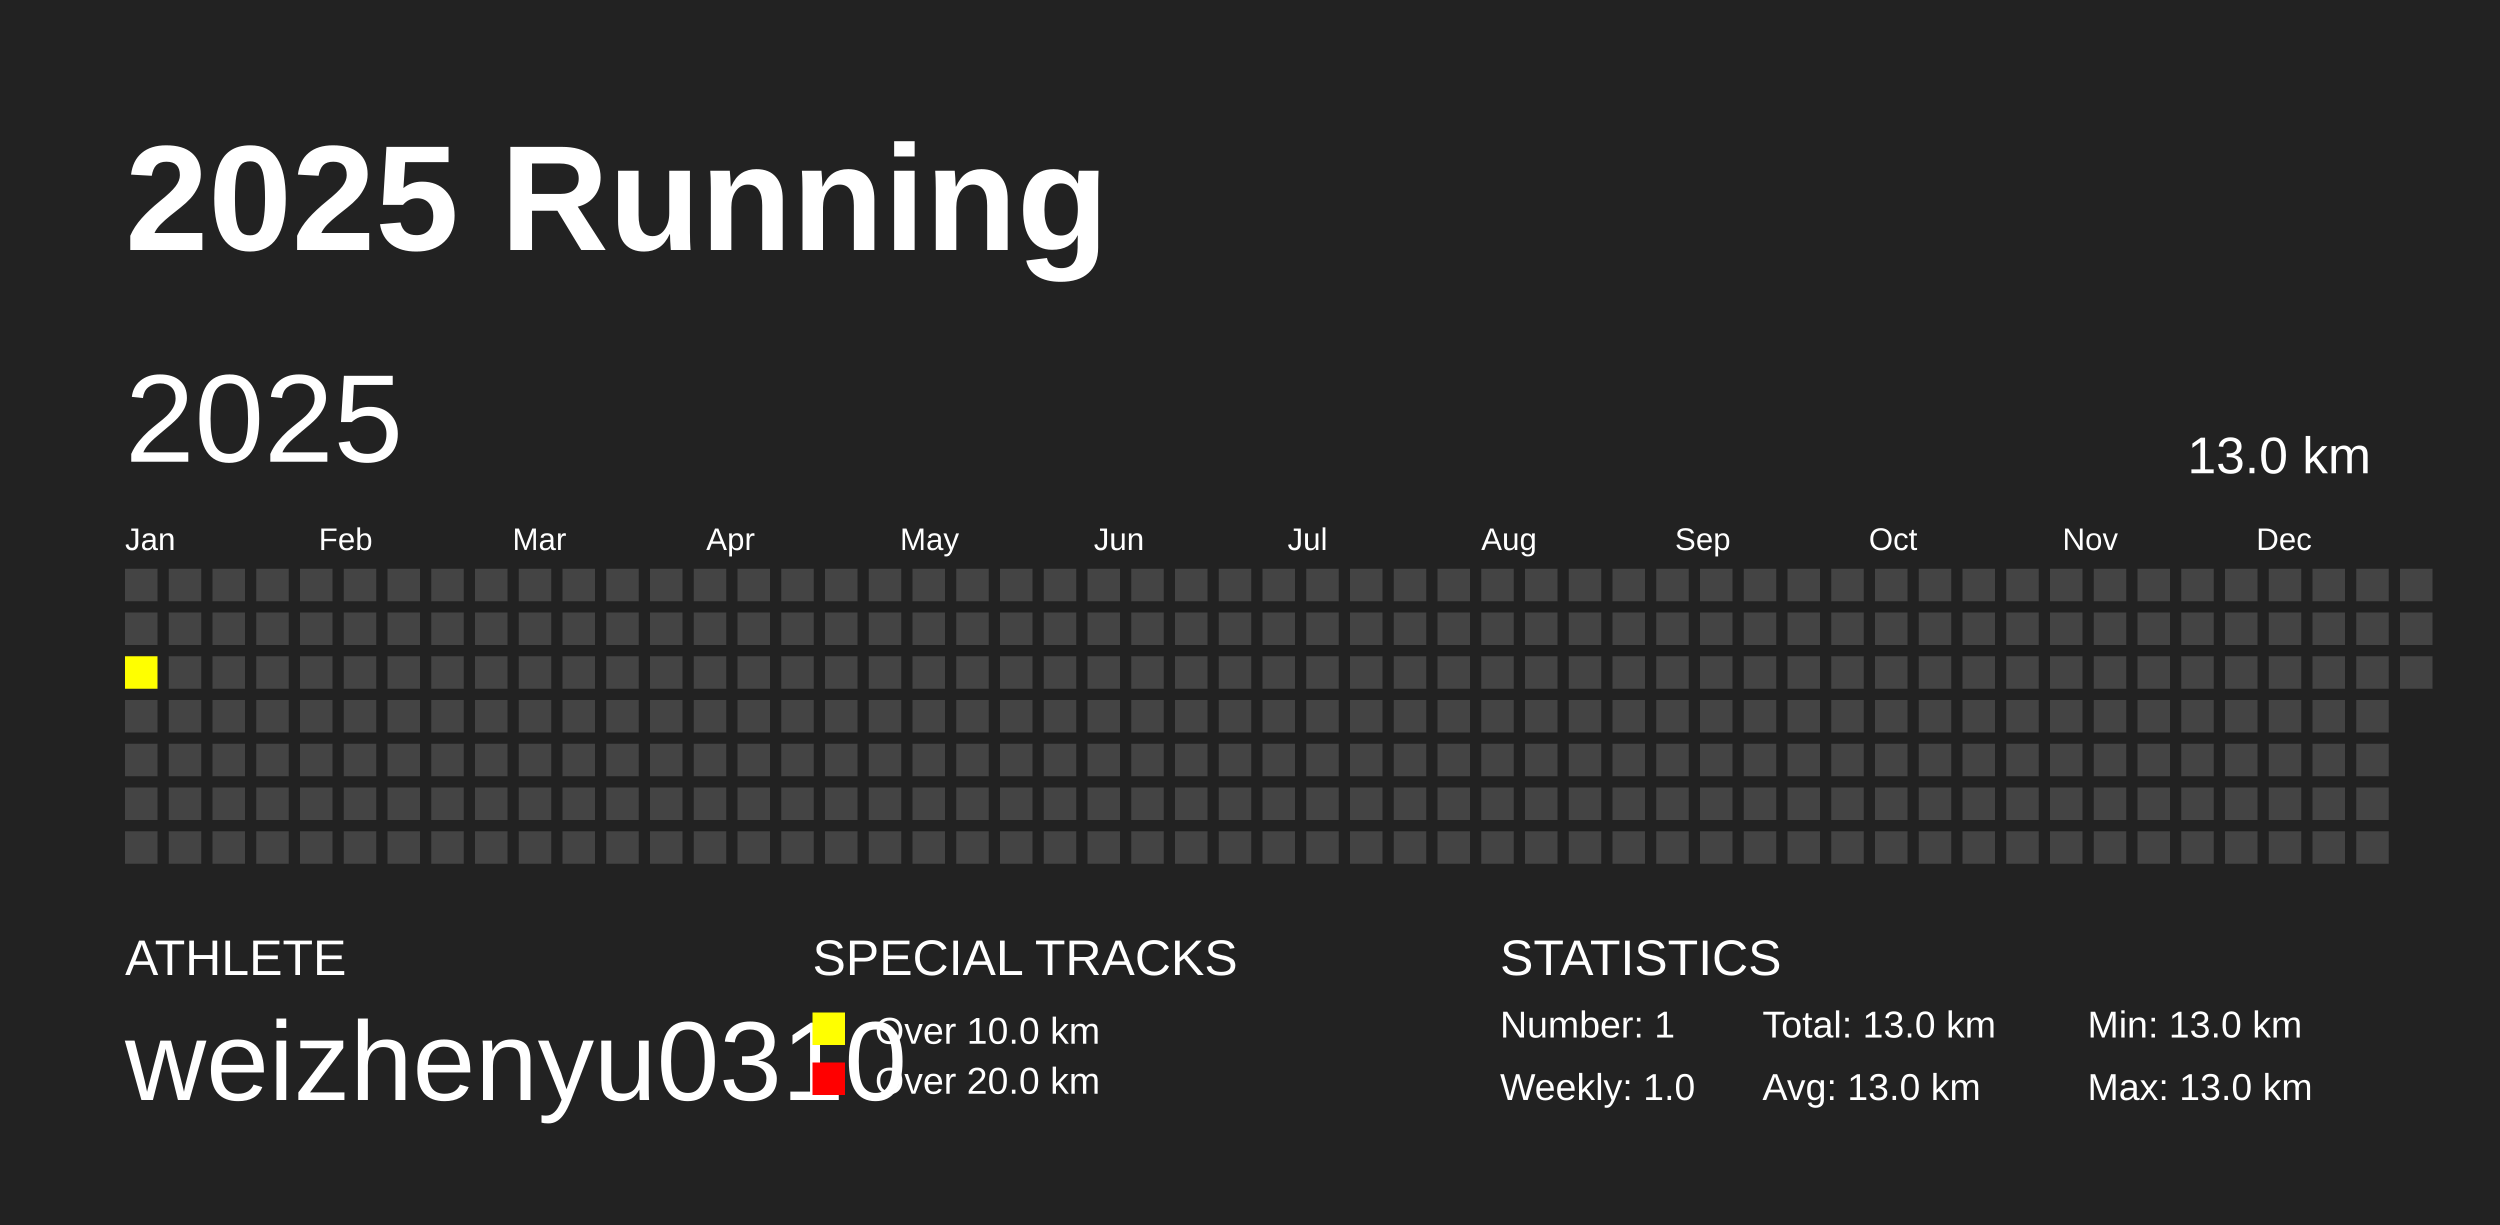
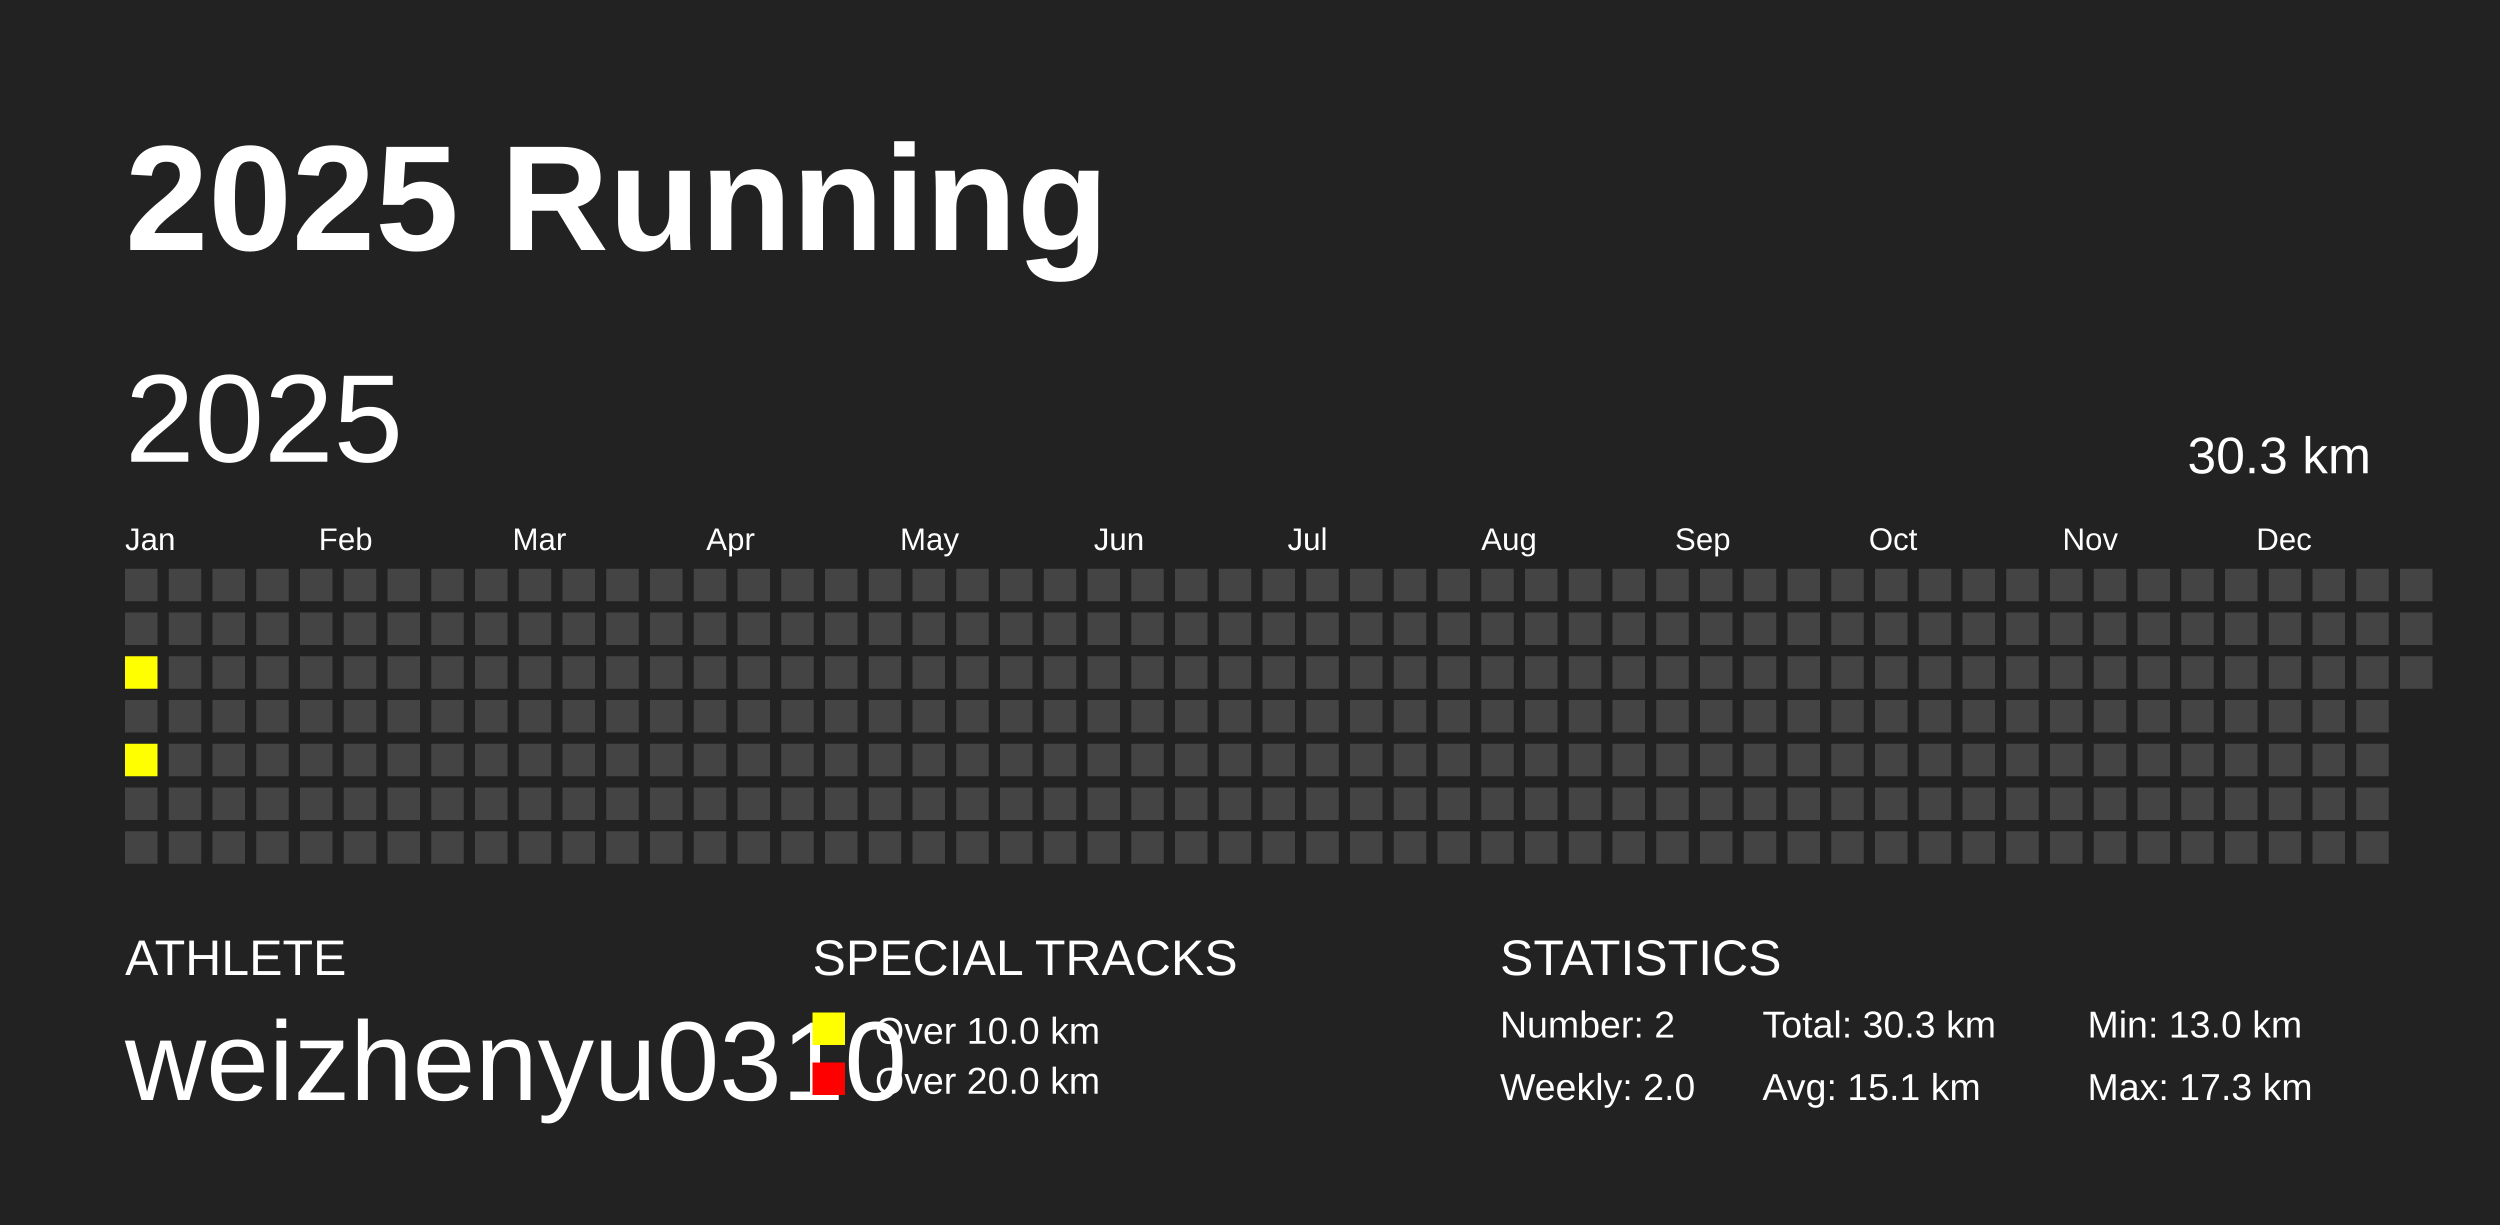
<svg xmlns="http://www.w3.org/2000/svg" baseProfile="full" height="98mm" version="1.1" viewBox="0,0,200,98" width="200mm">
  <defs />
  <rect fill="#222222" height="98" width="200" x="0" y="0" />
  <text fill="#FFFFFF" style="font-size:12px; font-family:Arial; font-weight:bold;" x="10" y="20">2025 Running</text>
  <text fill="#FFFFFF" style="font-size:4px; font-family:Arial" x="10" y="78">ATHLETE</text>
  <text fill="#FFFFFF" style="font-size:9px; font-family:Arial" x="10" y="88">weizhenyu0310</text>
  <text fill="#FFFFFF" style="font-size:4px; font-family:Arial" x="65" y="78">SPECIAL TRACKS</text>
  <rect fill="yellow" height="2.6" width="2.6" x="65" y="81" />
  <text fill="#FFFFFF" style="font-size:3px; font-family:Arial" x="70" y="83.5">Over 10.0 km</text>
  <rect fill="red" height="2.6" width="2.6" x="65" y="85" />
  <text fill="#FFFFFF" style="font-size:3px; font-family:Arial" x="70" y="87.5">Over 20.0 km</text>
  <text fill="#FFFFFF" style="font-size:4px; font-family:Arial" x="120" y="78">STATISTICS</text>
-   <text fill="#FFFFFF" style="font-size:3px; font-family:Arial" x="120" y="83">Number: 1</text>
-   <text fill="#FFFFFF" style="font-size:3px; font-family:Arial" x="120" y="88">Weekly: 1.0</text>
-   <text fill="#FFFFFF" style="font-size:3px; font-family:Arial" x="141" y="83">Total: 13.0 km</text>
-   <text fill="#FFFFFF" style="font-size:3px; font-family:Arial" x="141" y="88">Avg: 13.0 km</text>
+   <text fill="#FFFFFF" style="font-size:3px; font-family:Arial" x="120" y="83">Number: 2</text>
+   <text fill="#FFFFFF" style="font-size:3px; font-family:Arial" x="120" y="88">Weekly: 2.0</text>
+   <text fill="#FFFFFF" style="font-size:3px; font-family:Arial" x="141" y="83">Total: 30.3 km</text>
+   <text fill="#FFFFFF" style="font-size:3px; font-family:Arial" x="141" y="88">Avg: 15.1 km</text>
  <text fill="#FFFFFF" style="font-size:3px; font-family:Arial" x="167" y="83">Min: 13.0 km</text>
-   <text fill="#FFFFFF" style="font-size:3px; font-family:Arial" x="167" y="88">Max: 13.0 km</text>
+   <text fill="#FFFFFF" style="font-size:3px; font-family:Arial" x="167" y="88">Max: 17.3 km</text>
  <text dominant-baseline="hanging" fill="#FFFFFF" style="font-size:10.0px; font-family:Arial;" x="10" y="30">2025</text>
-   <text dominant-baseline="hanging" fill="#FFFFFF" style="font-size:4.125px; font-family:Arial;" x="175" y="35">13.0 km</text>
+   <text dominant-baseline="hanging" fill="#FFFFFF" style="font-size:4.125px; font-family:Arial;" x="175" y="35">30.3 km</text>
  <text fill="#FFFFFF" style="font-size:2.5px; font-family:Arial" x="10.0" y="44">Jan</text>
  <text fill="#FFFFFF" style="font-size:2.5px; font-family:Arial" x="25.5" y="44">Feb</text>
  <text fill="#FFFFFF" style="font-size:2.5px; font-family:Arial" x="41.0" y="44">Mar</text>
  <text fill="#FFFFFF" style="font-size:2.5px; font-family:Arial" x="56.5" y="44">Apr</text>
  <text fill="#FFFFFF" style="font-size:2.5px; font-family:Arial" x="72.0" y="44">May</text>
  <text fill="#FFFFFF" style="font-size:2.5px; font-family:Arial" x="87.5" y="44">Jun</text>
  <text fill="#FFFFFF" style="font-size:2.5px; font-family:Arial" x="103.0" y="44">Jul</text>
  <text fill="#FFFFFF" style="font-size:2.5px; font-family:Arial" x="118.5" y="44">Aug</text>
  <text fill="#FFFFFF" style="font-size:2.5px; font-family:Arial" x="134.0" y="44">Sep</text>
  <text fill="#FFFFFF" style="font-size:2.5px; font-family:Arial" x="149.5" y="44">Oct</text>
  <text fill="#FFFFFF" style="font-size:2.5px; font-family:Arial" x="165.0" y="44">Nov</text>
  <text fill="#FFFFFF" style="font-size:2.5px; font-family:Arial" x="180.5" y="44">Dec</text>
  <rect fill="#444444" height="2.6" width="2.6" x="10.0" y="45.5" />
  <rect fill="#444444" height="2.6" width="2.6" x="10.0" y="49.0" />
  <rect fill="yellow" height="2.6" width="2.6" x="10.0" y="52.5" />
  <rect fill="#444444" height="2.6" width="2.6" x="10.0" y="56.0" />
-   <rect fill="#444444" height="2.6" width="2.6" x="10.0" y="59.5" />
+   <rect fill="yellow" height="2.6" width="2.6" x="10.0" y="59.5" />
  <rect fill="#444444" height="2.6" width="2.6" x="10.0" y="63.0" />
  <rect fill="#444444" height="2.6" width="2.6" x="10.0" y="66.5" />
  <rect fill="#444444" height="2.6" width="2.6" x="13.5" y="45.5" />
  <rect fill="#444444" height="2.6" width="2.6" x="13.5" y="49.0" />
  <rect fill="#444444" height="2.6" width="2.6" x="13.5" y="52.5" />
  <rect fill="#444444" height="2.6" width="2.6" x="13.5" y="56.0" />
  <rect fill="#444444" height="2.6" width="2.6" x="13.5" y="59.5" />
  <rect fill="#444444" height="2.6" width="2.6" x="13.5" y="63.0" />
  <rect fill="#444444" height="2.6" width="2.6" x="13.5" y="66.5" />
  <rect fill="#444444" height="2.6" width="2.6" x="17.0" y="45.5" />
  <rect fill="#444444" height="2.6" width="2.6" x="17.0" y="49.0" />
  <rect fill="#444444" height="2.6" width="2.6" x="17.0" y="52.5" />
  <rect fill="#444444" height="2.6" width="2.6" x="17.0" y="56.0" />
  <rect fill="#444444" height="2.6" width="2.6" x="17.0" y="59.5" />
  <rect fill="#444444" height="2.6" width="2.6" x="17.0" y="63.0" />
  <rect fill="#444444" height="2.6" width="2.6" x="17.0" y="66.5" />
  <rect fill="#444444" height="2.6" width="2.6" x="20.5" y="45.5" />
  <rect fill="#444444" height="2.6" width="2.6" x="20.5" y="49.0" />
  <rect fill="#444444" height="2.6" width="2.6" x="20.5" y="52.5" />
  <rect fill="#444444" height="2.6" width="2.6" x="20.5" y="56.0" />
  <rect fill="#444444" height="2.6" width="2.6" x="20.5" y="59.5" />
  <rect fill="#444444" height="2.6" width="2.6" x="20.5" y="63.0" />
  <rect fill="#444444" height="2.6" width="2.6" x="20.5" y="66.5" />
  <rect fill="#444444" height="2.6" width="2.6" x="24.0" y="45.5" />
  <rect fill="#444444" height="2.6" width="2.6" x="24.0" y="49.0" />
  <rect fill="#444444" height="2.6" width="2.6" x="24.0" y="52.5" />
  <rect fill="#444444" height="2.6" width="2.6" x="24.0" y="56.0" />
  <rect fill="#444444" height="2.6" width="2.6" x="24.0" y="59.5" />
  <rect fill="#444444" height="2.6" width="2.6" x="24.0" y="63.0" />
  <rect fill="#444444" height="2.6" width="2.6" x="24.0" y="66.5" />
  <rect fill="#444444" height="2.6" width="2.6" x="27.5" y="45.5" />
  <rect fill="#444444" height="2.6" width="2.6" x="27.5" y="49.0" />
  <rect fill="#444444" height="2.6" width="2.6" x="27.5" y="52.5" />
  <rect fill="#444444" height="2.6" width="2.6" x="27.5" y="56.0" />
  <rect fill="#444444" height="2.6" width="2.6" x="27.5" y="59.5" />
  <rect fill="#444444" height="2.6" width="2.6" x="27.5" y="63.0" />
  <rect fill="#444444" height="2.6" width="2.6" x="27.5" y="66.5" />
  <rect fill="#444444" height="2.6" width="2.6" x="31.0" y="45.5" />
  <rect fill="#444444" height="2.6" width="2.6" x="31.0" y="49.0" />
  <rect fill="#444444" height="2.6" width="2.6" x="31.0" y="52.5" />
  <rect fill="#444444" height="2.6" width="2.6" x="31.0" y="56.0" />
  <rect fill="#444444" height="2.6" width="2.6" x="31.0" y="59.5" />
  <rect fill="#444444" height="2.6" width="2.6" x="31.0" y="63.0" />
  <rect fill="#444444" height="2.6" width="2.6" x="31.0" y="66.5" />
  <rect fill="#444444" height="2.6" width="2.6" x="34.5" y="45.5" />
  <rect fill="#444444" height="2.6" width="2.6" x="34.5" y="49.0" />
  <rect fill="#444444" height="2.6" width="2.6" x="34.5" y="52.5" />
  <rect fill="#444444" height="2.6" width="2.6" x="34.5" y="56.0" />
  <rect fill="#444444" height="2.6" width="2.6" x="34.5" y="59.5" />
  <rect fill="#444444" height="2.6" width="2.6" x="34.5" y="63.0" />
  <rect fill="#444444" height="2.6" width="2.6" x="34.5" y="66.5" />
  <rect fill="#444444" height="2.6" width="2.6" x="38.0" y="45.5" />
  <rect fill="#444444" height="2.6" width="2.6" x="38.0" y="49.0" />
  <rect fill="#444444" height="2.6" width="2.6" x="38.0" y="52.5" />
  <rect fill="#444444" height="2.6" width="2.6" x="38.0" y="56.0" />
  <rect fill="#444444" height="2.6" width="2.6" x="38.0" y="59.5" />
  <rect fill="#444444" height="2.6" width="2.6" x="38.0" y="63.0" />
  <rect fill="#444444" height="2.6" width="2.6" x="38.0" y="66.5" />
  <rect fill="#444444" height="2.6" width="2.6" x="41.5" y="45.5" />
  <rect fill="#444444" height="2.6" width="2.6" x="41.5" y="49.0" />
  <rect fill="#444444" height="2.6" width="2.6" x="41.5" y="52.5" />
  <rect fill="#444444" height="2.6" width="2.6" x="41.5" y="56.0" />
  <rect fill="#444444" height="2.6" width="2.6" x="41.5" y="59.5" />
  <rect fill="#444444" height="2.6" width="2.6" x="41.5" y="63.0" />
  <rect fill="#444444" height="2.6" width="2.6" x="41.5" y="66.5" />
  <rect fill="#444444" height="2.6" width="2.6" x="45.0" y="45.5" />
  <rect fill="#444444" height="2.6" width="2.6" x="45.0" y="49.0" />
  <rect fill="#444444" height="2.6" width="2.6" x="45.0" y="52.5" />
  <rect fill="#444444" height="2.6" width="2.6" x="45.0" y="56.0" />
  <rect fill="#444444" height="2.6" width="2.6" x="45.0" y="59.5" />
  <rect fill="#444444" height="2.6" width="2.6" x="45.0" y="63.0" />
  <rect fill="#444444" height="2.6" width="2.6" x="45.0" y="66.5" />
  <rect fill="#444444" height="2.6" width="2.6" x="48.5" y="45.5" />
  <rect fill="#444444" height="2.6" width="2.6" x="48.5" y="49.0" />
  <rect fill="#444444" height="2.6" width="2.6" x="48.5" y="52.5" />
  <rect fill="#444444" height="2.6" width="2.6" x="48.5" y="56.0" />
  <rect fill="#444444" height="2.6" width="2.6" x="48.5" y="59.5" />
  <rect fill="#444444" height="2.6" width="2.6" x="48.5" y="63.0" />
  <rect fill="#444444" height="2.6" width="2.6" x="48.5" y="66.5" />
  <rect fill="#444444" height="2.6" width="2.6" x="52.0" y="45.5" />
  <rect fill="#444444" height="2.6" width="2.6" x="52.0" y="49.0" />
  <rect fill="#444444" height="2.6" width="2.6" x="52.0" y="52.5" />
  <rect fill="#444444" height="2.6" width="2.6" x="52.0" y="56.0" />
  <rect fill="#444444" height="2.6" width="2.6" x="52.0" y="59.5" />
  <rect fill="#444444" height="2.6" width="2.6" x="52.0" y="63.0" />
  <rect fill="#444444" height="2.6" width="2.6" x="52.0" y="66.5" />
  <rect fill="#444444" height="2.6" width="2.6" x="55.5" y="45.5" />
  <rect fill="#444444" height="2.6" width="2.6" x="55.5" y="49.0" />
  <rect fill="#444444" height="2.6" width="2.6" x="55.5" y="52.5" />
  <rect fill="#444444" height="2.6" width="2.6" x="55.5" y="56.0" />
  <rect fill="#444444" height="2.6" width="2.6" x="55.5" y="59.5" />
  <rect fill="#444444" height="2.6" width="2.6" x="55.5" y="63.0" />
  <rect fill="#444444" height="2.6" width="2.6" x="55.5" y="66.5" />
  <rect fill="#444444" height="2.6" width="2.6" x="59.0" y="45.5" />
  <rect fill="#444444" height="2.6" width="2.6" x="59.0" y="49.0" />
  <rect fill="#444444" height="2.6" width="2.6" x="59.0" y="52.5" />
  <rect fill="#444444" height="2.6" width="2.6" x="59.0" y="56.0" />
  <rect fill="#444444" height="2.6" width="2.6" x="59.0" y="59.5" />
  <rect fill="#444444" height="2.6" width="2.6" x="59.0" y="63.0" />
  <rect fill="#444444" height="2.6" width="2.6" x="59.0" y="66.5" />
  <rect fill="#444444" height="2.6" width="2.6" x="62.5" y="45.5" />
  <rect fill="#444444" height="2.6" width="2.6" x="62.5" y="49.0" />
  <rect fill="#444444" height="2.6" width="2.6" x="62.5" y="52.5" />
  <rect fill="#444444" height="2.6" width="2.6" x="62.5" y="56.0" />
  <rect fill="#444444" height="2.6" width="2.6" x="62.5" y="59.5" />
  <rect fill="#444444" height="2.6" width="2.6" x="62.5" y="63.0" />
  <rect fill="#444444" height="2.6" width="2.6" x="62.5" y="66.5" />
  <rect fill="#444444" height="2.6" width="2.6" x="66.0" y="45.5" />
  <rect fill="#444444" height="2.6" width="2.6" x="66.0" y="49.0" />
  <rect fill="#444444" height="2.6" width="2.6" x="66.0" y="52.5" />
  <rect fill="#444444" height="2.6" width="2.6" x="66.0" y="56.0" />
  <rect fill="#444444" height="2.6" width="2.6" x="66.0" y="59.5" />
  <rect fill="#444444" height="2.6" width="2.6" x="66.0" y="63.0" />
  <rect fill="#444444" height="2.6" width="2.6" x="66.0" y="66.5" />
  <rect fill="#444444" height="2.6" width="2.6" x="69.5" y="45.5" />
  <rect fill="#444444" height="2.6" width="2.6" x="69.5" y="49.0" />
  <rect fill="#444444" height="2.6" width="2.6" x="69.5" y="52.5" />
  <rect fill="#444444" height="2.6" width="2.6" x="69.5" y="56.0" />
  <rect fill="#444444" height="2.6" width="2.6" x="69.5" y="59.5" />
  <rect fill="#444444" height="2.6" width="2.6" x="69.5" y="63.0" />
  <rect fill="#444444" height="2.6" width="2.6" x="69.5" y="66.5" />
  <rect fill="#444444" height="2.6" width="2.6" x="73.0" y="45.5" />
  <rect fill="#444444" height="2.6" width="2.6" x="73.0" y="49.0" />
  <rect fill="#444444" height="2.6" width="2.6" x="73.0" y="52.5" />
  <rect fill="#444444" height="2.6" width="2.6" x="73.0" y="56.0" />
  <rect fill="#444444" height="2.6" width="2.6" x="73.0" y="59.5" />
  <rect fill="#444444" height="2.6" width="2.6" x="73.0" y="63.0" />
  <rect fill="#444444" height="2.6" width="2.6" x="73.0" y="66.5" />
  <rect fill="#444444" height="2.6" width="2.6" x="76.5" y="45.5" />
  <rect fill="#444444" height="2.6" width="2.6" x="76.5" y="49.0" />
  <rect fill="#444444" height="2.6" width="2.6" x="76.5" y="52.5" />
  <rect fill="#444444" height="2.6" width="2.6" x="76.5" y="56.0" />
  <rect fill="#444444" height="2.6" width="2.6" x="76.5" y="59.5" />
  <rect fill="#444444" height="2.6" width="2.6" x="76.5" y="63.0" />
  <rect fill="#444444" height="2.6" width="2.6" x="76.5" y="66.5" />
  <rect fill="#444444" height="2.6" width="2.6" x="80.0" y="45.5" />
  <rect fill="#444444" height="2.6" width="2.6" x="80.0" y="49.0" />
  <rect fill="#444444" height="2.6" width="2.6" x="80.0" y="52.5" />
  <rect fill="#444444" height="2.6" width="2.6" x="80.0" y="56.0" />
  <rect fill="#444444" height="2.6" width="2.6" x="80.0" y="59.5" />
  <rect fill="#444444" height="2.6" width="2.6" x="80.0" y="63.0" />
  <rect fill="#444444" height="2.6" width="2.6" x="80.0" y="66.5" />
  <rect fill="#444444" height="2.6" width="2.6" x="83.5" y="45.5" />
  <rect fill="#444444" height="2.6" width="2.6" x="83.5" y="49.0" />
  <rect fill="#444444" height="2.6" width="2.6" x="83.5" y="52.5" />
  <rect fill="#444444" height="2.6" width="2.6" x="83.5" y="56.0" />
  <rect fill="#444444" height="2.6" width="2.6" x="83.5" y="59.5" />
  <rect fill="#444444" height="2.6" width="2.6" x="83.5" y="63.0" />
  <rect fill="#444444" height="2.6" width="2.6" x="83.5" y="66.5" />
  <rect fill="#444444" height="2.6" width="2.6" x="87.0" y="45.5" />
  <rect fill="#444444" height="2.6" width="2.6" x="87.0" y="49.0" />
  <rect fill="#444444" height="2.6" width="2.6" x="87.0" y="52.5" />
  <rect fill="#444444" height="2.6" width="2.6" x="87.0" y="56.0" />
  <rect fill="#444444" height="2.6" width="2.6" x="87.0" y="59.5" />
  <rect fill="#444444" height="2.6" width="2.6" x="87.0" y="63.0" />
  <rect fill="#444444" height="2.6" width="2.6" x="87.0" y="66.5" />
  <rect fill="#444444" height="2.6" width="2.6" x="90.5" y="45.5" />
  <rect fill="#444444" height="2.6" width="2.6" x="90.5" y="49.0" />
  <rect fill="#444444" height="2.6" width="2.6" x="90.5" y="52.5" />
  <rect fill="#444444" height="2.6" width="2.6" x="90.5" y="56.0" />
  <rect fill="#444444" height="2.6" width="2.6" x="90.5" y="59.5" />
  <rect fill="#444444" height="2.6" width="2.6" x="90.5" y="63.0" />
  <rect fill="#444444" height="2.6" width="2.6" x="90.5" y="66.5" />
  <rect fill="#444444" height="2.6" width="2.6" x="94.0" y="45.5" />
  <rect fill="#444444" height="2.6" width="2.6" x="94.0" y="49.0" />
  <rect fill="#444444" height="2.6" width="2.6" x="94.0" y="52.5" />
  <rect fill="#444444" height="2.6" width="2.6" x="94.0" y="56.0" />
  <rect fill="#444444" height="2.6" width="2.6" x="94.0" y="59.5" />
  <rect fill="#444444" height="2.6" width="2.6" x="94.0" y="63.0" />
  <rect fill="#444444" height="2.6" width="2.6" x="94.0" y="66.5" />
  <rect fill="#444444" height="2.6" width="2.6" x="97.5" y="45.5" />
  <rect fill="#444444" height="2.6" width="2.6" x="97.5" y="49.0" />
  <rect fill="#444444" height="2.6" width="2.6" x="97.5" y="52.5" />
  <rect fill="#444444" height="2.6" width="2.6" x="97.5" y="56.0" />
  <rect fill="#444444" height="2.6" width="2.6" x="97.5" y="59.5" />
  <rect fill="#444444" height="2.6" width="2.6" x="97.5" y="63.0" />
  <rect fill="#444444" height="2.6" width="2.6" x="97.5" y="66.5" />
  <rect fill="#444444" height="2.6" width="2.6" x="101.0" y="45.5" />
  <rect fill="#444444" height="2.6" width="2.6" x="101.0" y="49.0" />
  <rect fill="#444444" height="2.6" width="2.6" x="101.0" y="52.5" />
  <rect fill="#444444" height="2.6" width="2.6" x="101.0" y="56.0" />
  <rect fill="#444444" height="2.6" width="2.6" x="101.0" y="59.5" />
  <rect fill="#444444" height="2.6" width="2.6" x="101.0" y="63.0" />
  <rect fill="#444444" height="2.6" width="2.6" x="101.0" y="66.5" />
  <rect fill="#444444" height="2.6" width="2.6" x="104.5" y="45.5" />
  <rect fill="#444444" height="2.6" width="2.6" x="104.5" y="49.0" />
  <rect fill="#444444" height="2.6" width="2.6" x="104.5" y="52.5" />
  <rect fill="#444444" height="2.6" width="2.6" x="104.5" y="56.0" />
  <rect fill="#444444" height="2.6" width="2.6" x="104.5" y="59.5" />
  <rect fill="#444444" height="2.6" width="2.6" x="104.5" y="63.0" />
  <rect fill="#444444" height="2.6" width="2.6" x="104.5" y="66.5" />
  <rect fill="#444444" height="2.6" width="2.6" x="108.0" y="45.5" />
  <rect fill="#444444" height="2.6" width="2.6" x="108.0" y="49.0" />
  <rect fill="#444444" height="2.6" width="2.6" x="108.0" y="52.5" />
  <rect fill="#444444" height="2.6" width="2.6" x="108.0" y="56.0" />
  <rect fill="#444444" height="2.6" width="2.6" x="108.0" y="59.5" />
  <rect fill="#444444" height="2.6" width="2.6" x="108.0" y="63.0" />
  <rect fill="#444444" height="2.6" width="2.6" x="108.0" y="66.5" />
  <rect fill="#444444" height="2.6" width="2.6" x="111.5" y="45.5" />
  <rect fill="#444444" height="2.6" width="2.6" x="111.5" y="49.0" />
  <rect fill="#444444" height="2.6" width="2.6" x="111.5" y="52.5" />
  <rect fill="#444444" height="2.6" width="2.6" x="111.5" y="56.0" />
  <rect fill="#444444" height="2.6" width="2.6" x="111.5" y="59.5" />
  <rect fill="#444444" height="2.6" width="2.6" x="111.5" y="63.0" />
  <rect fill="#444444" height="2.6" width="2.6" x="111.5" y="66.5" />
  <rect fill="#444444" height="2.6" width="2.6" x="115.0" y="45.5" />
  <rect fill="#444444" height="2.6" width="2.6" x="115.0" y="49.0" />
  <rect fill="#444444" height="2.6" width="2.6" x="115.0" y="52.5" />
  <rect fill="#444444" height="2.6" width="2.6" x="115.0" y="56.0" />
  <rect fill="#444444" height="2.6" width="2.6" x="115.0" y="59.5" />
  <rect fill="#444444" height="2.6" width="2.6" x="115.0" y="63.0" />
  <rect fill="#444444" height="2.6" width="2.6" x="115.0" y="66.5" />
  <rect fill="#444444" height="2.6" width="2.6" x="118.5" y="45.5" />
  <rect fill="#444444" height="2.6" width="2.6" x="118.5" y="49.0" />
  <rect fill="#444444" height="2.6" width="2.6" x="118.5" y="52.5" />
  <rect fill="#444444" height="2.6" width="2.6" x="118.5" y="56.0" />
  <rect fill="#444444" height="2.6" width="2.6" x="118.5" y="59.5" />
  <rect fill="#444444" height="2.6" width="2.6" x="118.5" y="63.0" />
  <rect fill="#444444" height="2.6" width="2.6" x="118.5" y="66.5" />
  <rect fill="#444444" height="2.6" width="2.6" x="122.0" y="45.5" />
  <rect fill="#444444" height="2.6" width="2.6" x="122.0" y="49.0" />
  <rect fill="#444444" height="2.6" width="2.6" x="122.0" y="52.5" />
  <rect fill="#444444" height="2.6" width="2.6" x="122.0" y="56.0" />
  <rect fill="#444444" height="2.6" width="2.6" x="122.0" y="59.5" />
  <rect fill="#444444" height="2.6" width="2.6" x="122.0" y="63.0" />
  <rect fill="#444444" height="2.6" width="2.6" x="122.0" y="66.5" />
  <rect fill="#444444" height="2.6" width="2.6" x="125.5" y="45.5" />
  <rect fill="#444444" height="2.6" width="2.6" x="125.5" y="49.0" />
  <rect fill="#444444" height="2.6" width="2.6" x="125.5" y="52.5" />
  <rect fill="#444444" height="2.6" width="2.6" x="125.5" y="56.0" />
  <rect fill="#444444" height="2.6" width="2.6" x="125.5" y="59.5" />
  <rect fill="#444444" height="2.6" width="2.6" x="125.5" y="63.0" />
  <rect fill="#444444" height="2.6" width="2.6" x="125.5" y="66.5" />
  <rect fill="#444444" height="2.6" width="2.6" x="129.0" y="45.5" />
  <rect fill="#444444" height="2.6" width="2.6" x="129.0" y="49.0" />
  <rect fill="#444444" height="2.6" width="2.6" x="129.0" y="52.5" />
  <rect fill="#444444" height="2.6" width="2.6" x="129.0" y="56.0" />
  <rect fill="#444444" height="2.6" width="2.6" x="129.0" y="59.5" />
  <rect fill="#444444" height="2.6" width="2.6" x="129.0" y="63.0" />
  <rect fill="#444444" height="2.6" width="2.6" x="129.0" y="66.5" />
  <rect fill="#444444" height="2.6" width="2.6" x="132.5" y="45.5" />
  <rect fill="#444444" height="2.6" width="2.6" x="132.5" y="49.0" />
  <rect fill="#444444" height="2.6" width="2.6" x="132.5" y="52.5" />
  <rect fill="#444444" height="2.6" width="2.6" x="132.5" y="56.0" />
  <rect fill="#444444" height="2.6" width="2.6" x="132.5" y="59.5" />
  <rect fill="#444444" height="2.6" width="2.6" x="132.5" y="63.0" />
  <rect fill="#444444" height="2.6" width="2.6" x="132.5" y="66.5" />
  <rect fill="#444444" height="2.6" width="2.6" x="136.0" y="45.5" />
  <rect fill="#444444" height="2.6" width="2.6" x="136.0" y="49.0" />
  <rect fill="#444444" height="2.6" width="2.6" x="136.0" y="52.5" />
  <rect fill="#444444" height="2.6" width="2.6" x="136.0" y="56.0" />
  <rect fill="#444444" height="2.6" width="2.6" x="136.0" y="59.5" />
  <rect fill="#444444" height="2.6" width="2.6" x="136.0" y="63.0" />
  <rect fill="#444444" height="2.6" width="2.6" x="136.0" y="66.5" />
  <rect fill="#444444" height="2.6" width="2.6" x="139.5" y="45.5" />
  <rect fill="#444444" height="2.6" width="2.6" x="139.5" y="49.0" />
  <rect fill="#444444" height="2.6" width="2.6" x="139.5" y="52.5" />
  <rect fill="#444444" height="2.6" width="2.6" x="139.5" y="56.0" />
  <rect fill="#444444" height="2.6" width="2.6" x="139.5" y="59.5" />
  <rect fill="#444444" height="2.6" width="2.6" x="139.5" y="63.0" />
  <rect fill="#444444" height="2.6" width="2.6" x="139.5" y="66.5" />
  <rect fill="#444444" height="2.6" width="2.6" x="143.0" y="45.5" />
  <rect fill="#444444" height="2.6" width="2.6" x="143.0" y="49.0" />
  <rect fill="#444444" height="2.6" width="2.6" x="143.0" y="52.5" />
  <rect fill="#444444" height="2.6" width="2.6" x="143.0" y="56.0" />
  <rect fill="#444444" height="2.6" width="2.6" x="143.0" y="59.5" />
  <rect fill="#444444" height="2.6" width="2.6" x="143.0" y="63.0" />
  <rect fill="#444444" height="2.6" width="2.6" x="143.0" y="66.5" />
  <rect fill="#444444" height="2.6" width="2.6" x="146.5" y="45.5" />
  <rect fill="#444444" height="2.6" width="2.6" x="146.5" y="49.0" />
  <rect fill="#444444" height="2.6" width="2.6" x="146.5" y="52.5" />
  <rect fill="#444444" height="2.6" width="2.6" x="146.5" y="56.0" />
  <rect fill="#444444" height="2.6" width="2.6" x="146.5" y="59.5" />
  <rect fill="#444444" height="2.6" width="2.6" x="146.5" y="63.0" />
  <rect fill="#444444" height="2.6" width="2.6" x="146.5" y="66.5" />
  <rect fill="#444444" height="2.6" width="2.6" x="150.0" y="45.5" />
  <rect fill="#444444" height="2.6" width="2.6" x="150.0" y="49.0" />
  <rect fill="#444444" height="2.6" width="2.6" x="150.0" y="52.5" />
  <rect fill="#444444" height="2.6" width="2.6" x="150.0" y="56.0" />
  <rect fill="#444444" height="2.6" width="2.6" x="150.0" y="59.5" />
  <rect fill="#444444" height="2.6" width="2.6" x="150.0" y="63.0" />
  <rect fill="#444444" height="2.6" width="2.6" x="150.0" y="66.5" />
  <rect fill="#444444" height="2.6" width="2.6" x="153.5" y="45.5" />
  <rect fill="#444444" height="2.6" width="2.6" x="153.5" y="49.0" />
  <rect fill="#444444" height="2.6" width="2.6" x="153.5" y="52.5" />
  <rect fill="#444444" height="2.6" width="2.6" x="153.5" y="56.0" />
  <rect fill="#444444" height="2.6" width="2.6" x="153.5" y="59.5" />
  <rect fill="#444444" height="2.6" width="2.6" x="153.5" y="63.0" />
  <rect fill="#444444" height="2.6" width="2.6" x="153.5" y="66.5" />
  <rect fill="#444444" height="2.6" width="2.6" x="157.0" y="45.5" />
  <rect fill="#444444" height="2.6" width="2.6" x="157.0" y="49.0" />
  <rect fill="#444444" height="2.6" width="2.6" x="157.0" y="52.5" />
  <rect fill="#444444" height="2.6" width="2.6" x="157.0" y="56.0" />
  <rect fill="#444444" height="2.6" width="2.6" x="157.0" y="59.5" />
  <rect fill="#444444" height="2.6" width="2.6" x="157.0" y="63.0" />
  <rect fill="#444444" height="2.6" width="2.6" x="157.0" y="66.5" />
  <rect fill="#444444" height="2.6" width="2.6" x="160.5" y="45.5" />
  <rect fill="#444444" height="2.6" width="2.6" x="160.5" y="49.0" />
  <rect fill="#444444" height="2.6" width="2.6" x="160.5" y="52.5" />
  <rect fill="#444444" height="2.6" width="2.6" x="160.5" y="56.0" />
  <rect fill="#444444" height="2.6" width="2.6" x="160.5" y="59.5" />
  <rect fill="#444444" height="2.6" width="2.6" x="160.5" y="63.0" />
  <rect fill="#444444" height="2.6" width="2.6" x="160.5" y="66.5" />
  <rect fill="#444444" height="2.6" width="2.6" x="164.0" y="45.5" />
  <rect fill="#444444" height="2.6" width="2.6" x="164.0" y="49.0" />
  <rect fill="#444444" height="2.6" width="2.6" x="164.0" y="52.5" />
  <rect fill="#444444" height="2.6" width="2.6" x="164.0" y="56.0" />
  <rect fill="#444444" height="2.6" width="2.6" x="164.0" y="59.5" />
  <rect fill="#444444" height="2.6" width="2.6" x="164.0" y="63.0" />
  <rect fill="#444444" height="2.6" width="2.6" x="164.0" y="66.5" />
  <rect fill="#444444" height="2.6" width="2.6" x="167.5" y="45.5" />
  <rect fill="#444444" height="2.6" width="2.6" x="167.5" y="49.0" />
  <rect fill="#444444" height="2.6" width="2.6" x="167.5" y="52.5" />
  <rect fill="#444444" height="2.6" width="2.6" x="167.5" y="56.0" />
  <rect fill="#444444" height="2.6" width="2.6" x="167.5" y="59.5" />
  <rect fill="#444444" height="2.6" width="2.6" x="167.5" y="63.0" />
  <rect fill="#444444" height="2.6" width="2.6" x="167.5" y="66.5" />
  <rect fill="#444444" height="2.6" width="2.6" x="171.0" y="45.5" />
  <rect fill="#444444" height="2.6" width="2.6" x="171.0" y="49.0" />
  <rect fill="#444444" height="2.6" width="2.6" x="171.0" y="52.5" />
  <rect fill="#444444" height="2.6" width="2.6" x="171.0" y="56.0" />
  <rect fill="#444444" height="2.6" width="2.6" x="171.0" y="59.5" />
  <rect fill="#444444" height="2.6" width="2.6" x="171.0" y="63.0" />
  <rect fill="#444444" height="2.6" width="2.6" x="171.0" y="66.5" />
  <rect fill="#444444" height="2.6" width="2.6" x="174.5" y="45.5" />
  <rect fill="#444444" height="2.6" width="2.6" x="174.5" y="49.0" />
  <rect fill="#444444" height="2.6" width="2.6" x="174.5" y="52.5" />
  <rect fill="#444444" height="2.6" width="2.6" x="174.5" y="56.0" />
  <rect fill="#444444" height="2.6" width="2.6" x="174.5" y="59.5" />
  <rect fill="#444444" height="2.6" width="2.6" x="174.5" y="63.0" />
  <rect fill="#444444" height="2.6" width="2.6" x="174.5" y="66.5" />
  <rect fill="#444444" height="2.6" width="2.6" x="178.0" y="45.5" />
  <rect fill="#444444" height="2.6" width="2.6" x="178.0" y="49.0" />
  <rect fill="#444444" height="2.6" width="2.6" x="178.0" y="52.5" />
  <rect fill="#444444" height="2.6" width="2.6" x="178.0" y="56.0" />
  <rect fill="#444444" height="2.6" width="2.6" x="178.0" y="59.5" />
  <rect fill="#444444" height="2.6" width="2.6" x="178.0" y="63.0" />
  <rect fill="#444444" height="2.6" width="2.6" x="178.0" y="66.5" />
  <rect fill="#444444" height="2.6" width="2.6" x="181.5" y="45.5" />
  <rect fill="#444444" height="2.6" width="2.6" x="181.5" y="49.0" />
  <rect fill="#444444" height="2.6" width="2.6" x="181.5" y="52.5" />
  <rect fill="#444444" height="2.6" width="2.6" x="181.5" y="56.0" />
  <rect fill="#444444" height="2.6" width="2.6" x="181.5" y="59.5" />
  <rect fill="#444444" height="2.6" width="2.6" x="181.5" y="63.0" />
  <rect fill="#444444" height="2.6" width="2.6" x="181.5" y="66.5" />
  <rect fill="#444444" height="2.6" width="2.6" x="185.0" y="45.5" />
  <rect fill="#444444" height="2.6" width="2.6" x="185.0" y="49.0" />
  <rect fill="#444444" height="2.6" width="2.6" x="185.0" y="52.5" />
  <rect fill="#444444" height="2.6" width="2.6" x="185.0" y="56.0" />
  <rect fill="#444444" height="2.6" width="2.6" x="185.0" y="59.5" />
  <rect fill="#444444" height="2.6" width="2.6" x="185.0" y="63.0" />
  <rect fill="#444444" height="2.6" width="2.6" x="185.0" y="66.5" />
  <rect fill="#444444" height="2.6" width="2.6" x="188.5" y="45.5" />
  <rect fill="#444444" height="2.6" width="2.6" x="188.5" y="49.0" />
  <rect fill="#444444" height="2.6" width="2.6" x="188.5" y="52.5" />
  <rect fill="#444444" height="2.6" width="2.6" x="188.5" y="56.0" />
  <rect fill="#444444" height="2.6" width="2.6" x="188.5" y="59.5" />
  <rect fill="#444444" height="2.6" width="2.6" x="188.5" y="63.0" />
  <rect fill="#444444" height="2.6" width="2.6" x="188.5" y="66.5" />
  <rect fill="#444444" height="2.6" width="2.6" x="192.0" y="45.5" />
  <rect fill="#444444" height="2.6" width="2.6" x="192.0" y="49.0" />
  <rect fill="#444444" height="2.6" width="2.6" x="192.0" y="52.5" />
</svg>
